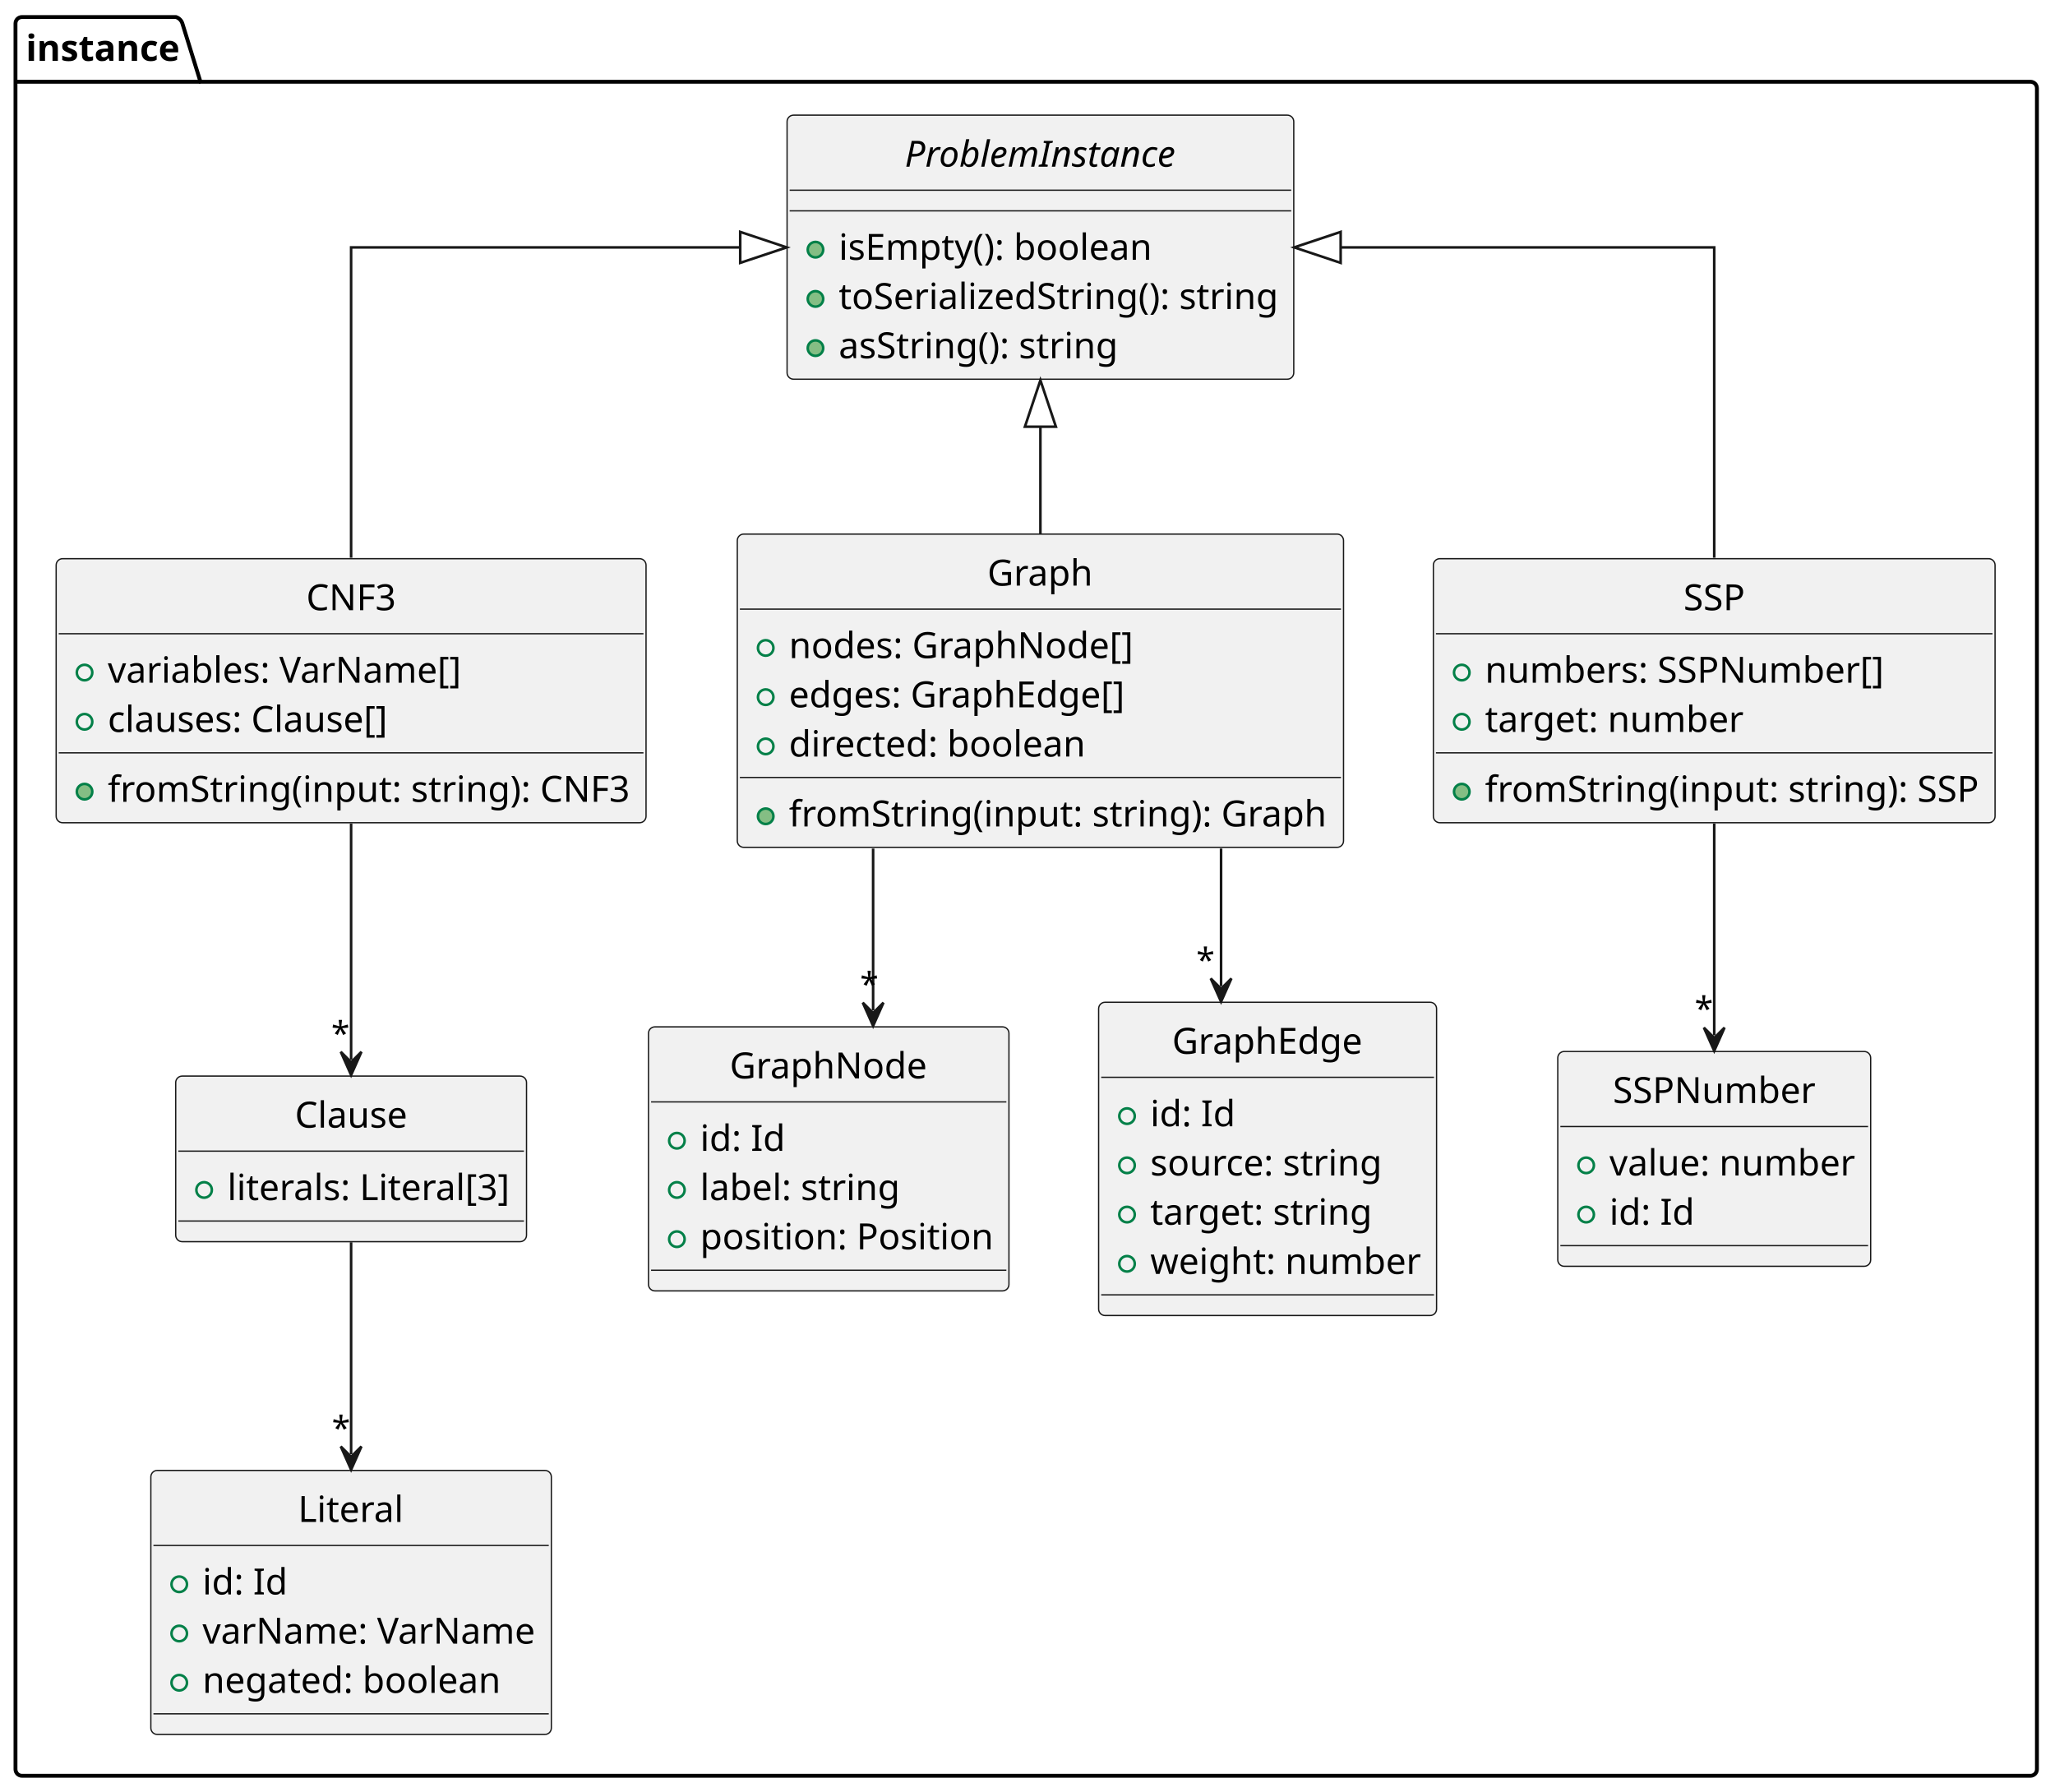
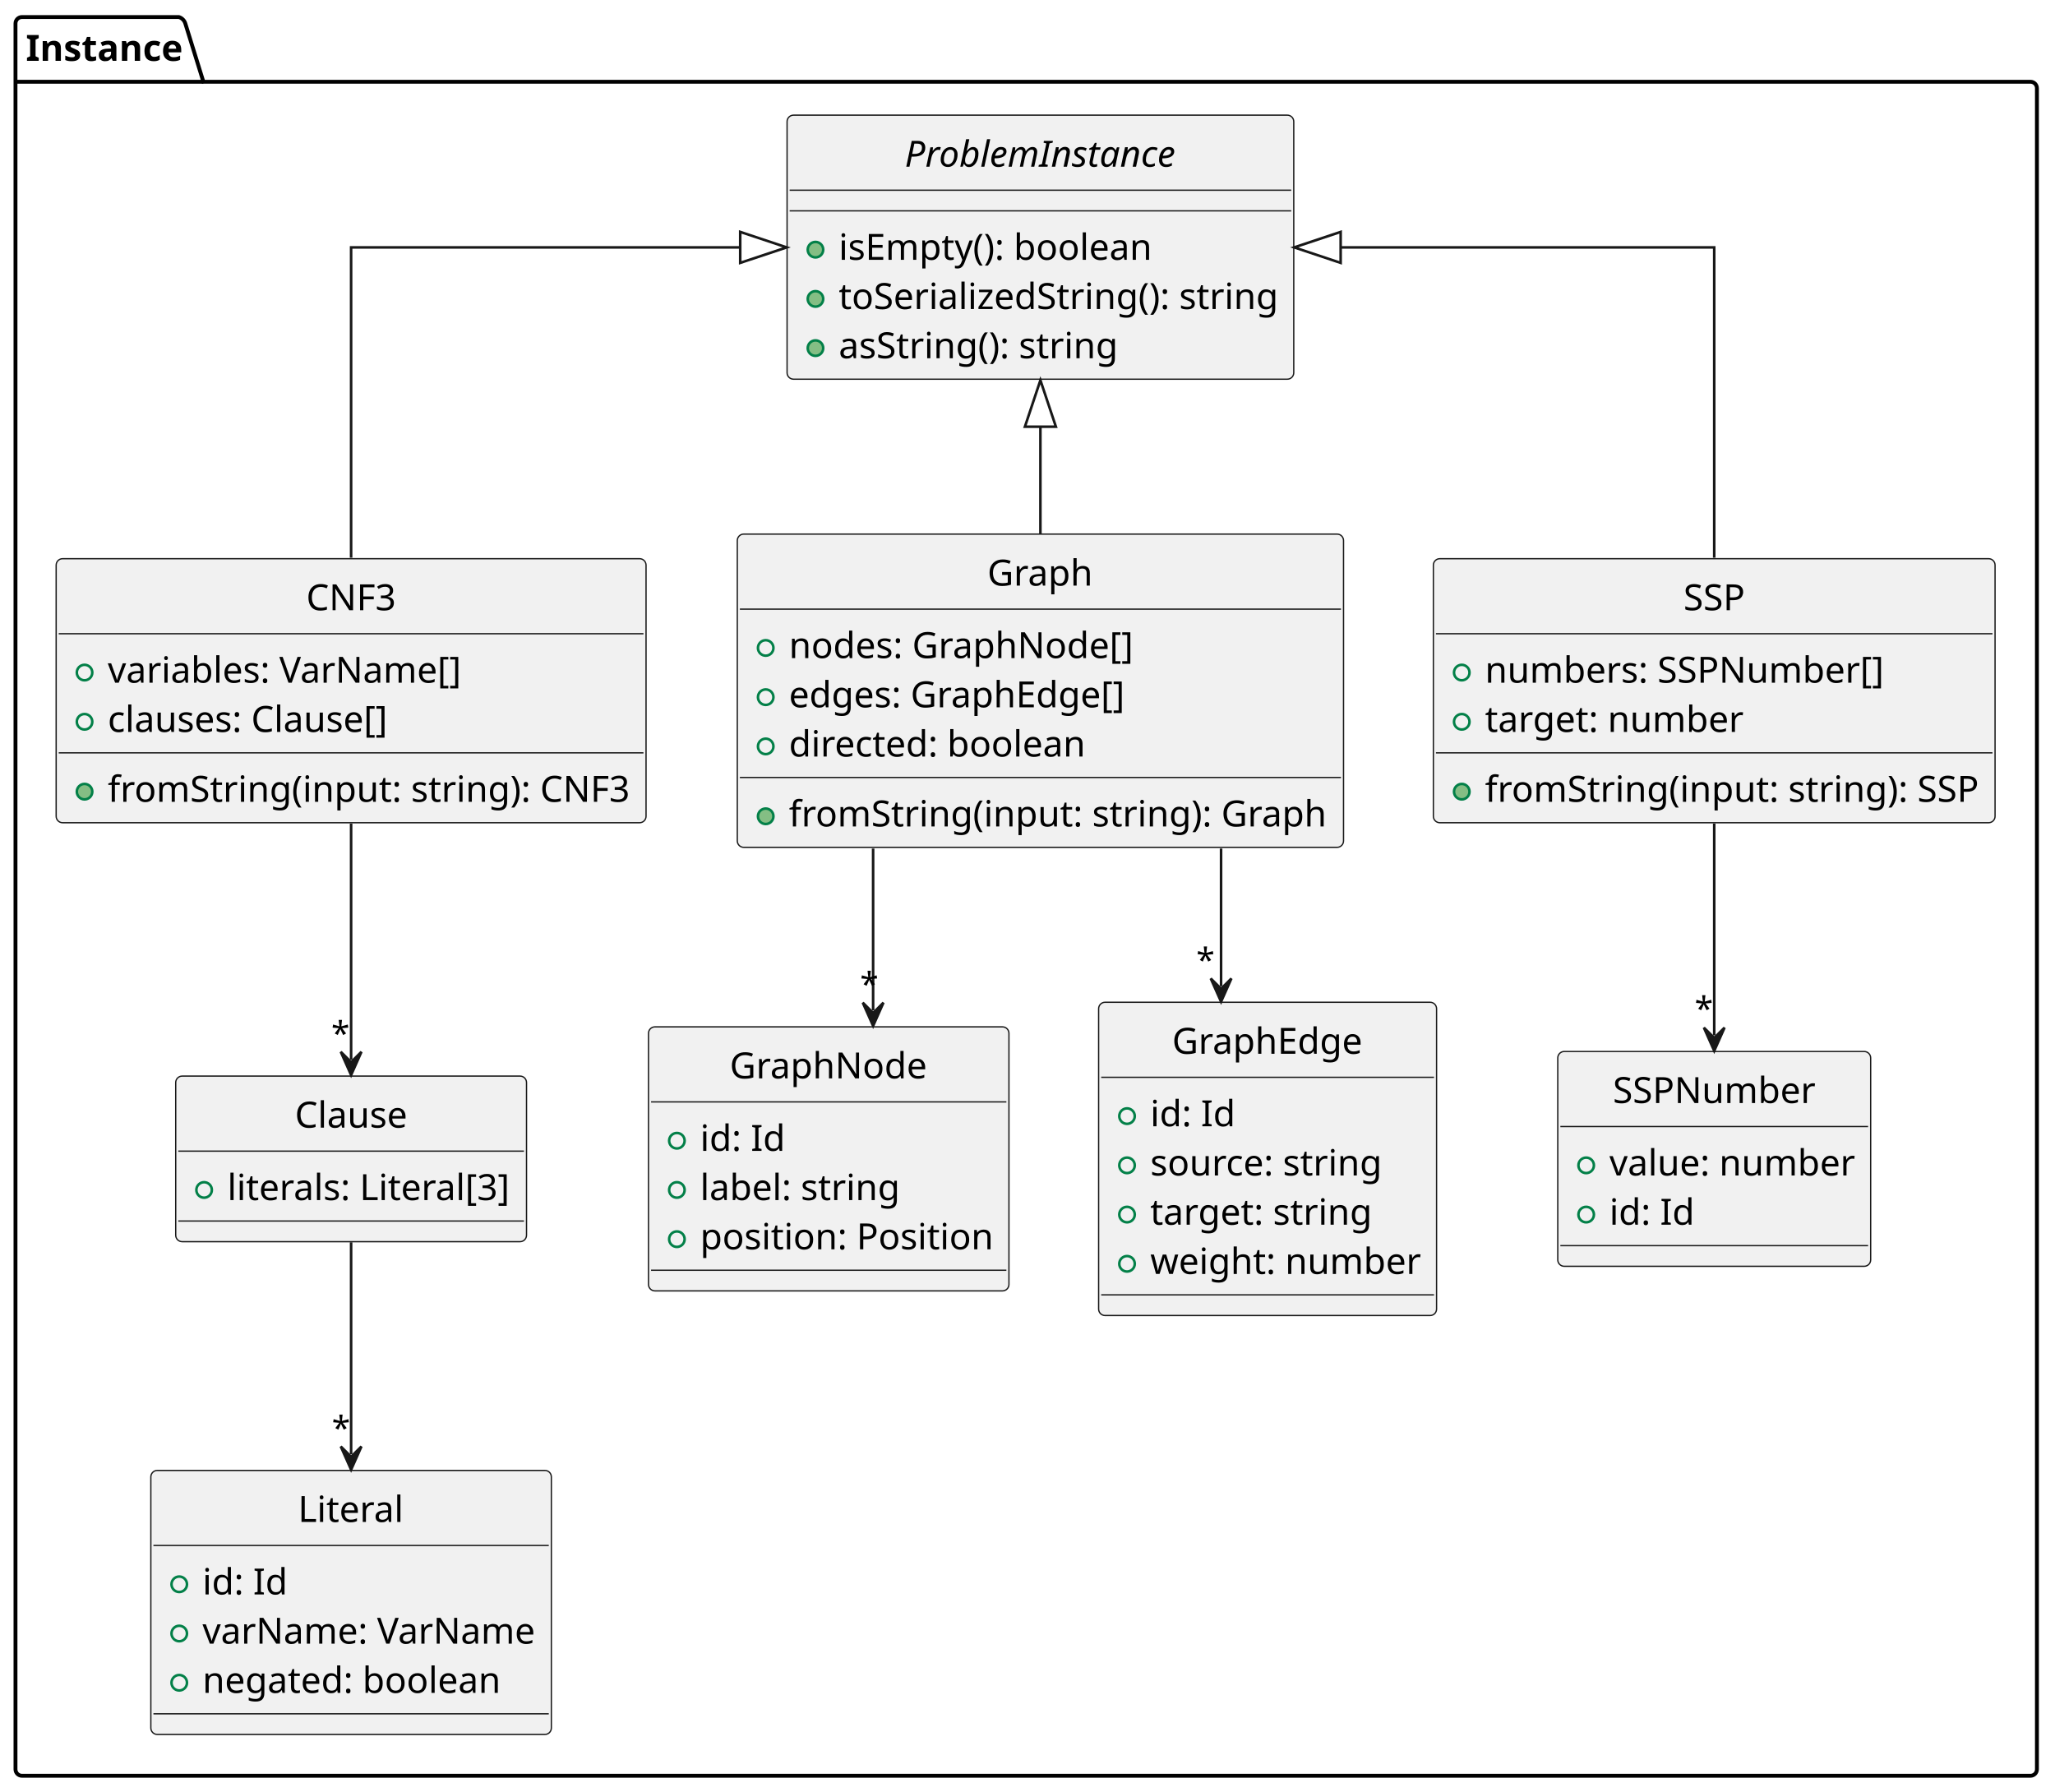
<svg xmlns="http://www.w3.org/2000/svg" contentStyleType="text/css" data-diagram-type="CLASS" height="694px" preserveAspectRatio="none" style="width:796px;height:694px;background:#FFFFFF;" version="1.1" viewBox="0 0 796 694" width="796px" zoomAndPan="magnify">
  <defs />
  <g>
-     <g class="cluster" data-qualified-name="instance" data-source-line="4" id="ent0002">
-       <path d="M8.5,6.602 L68.146,6.602 A3.75,3.75 0 0 1 70.646,9.102 L77.646,31.67 L786.5,31.67 A2.5,2.5 0 0 1 789,34.17 L789,685.322 A2.5,2.5 0 0 1 786.5,687.822 L8.5,687.822 A2.5,2.5 0 0 1 6,685.322 L6,9.102 A2.5,2.5 0 0 1 8.5,6.602" fill="none" style="stroke:#000000;stroke-width:1.5;" />
-       <line style="stroke:#000000;stroke-width:1.5;" x1="6" x2="77.646" y1="31.67" y2="31.67" />
-       <text fill="#000000" font-family="sans-serif" font-size="14" font-weight="bold" lengthAdjust="spacing" textLength="58.646" x="10" y="23.568">instance</text>
-     </g>
-     <g class="entity" data-qualified-name="instance.ProblemInstance" data-source-line="5" id="ent0003">
+     <g class="cluster" data-qualified-name="Instance" data-source-line="4" id="ent0002">
+       <path d="M8.5,6.602 L69.28,6.602 A3.75,3.75 0 0 1 71.78,9.102 L78.78,31.67 L786.5,31.67 A2.5,2.5 0 0 1 789,34.17 L789,685.322 A2.5,2.5 0 0 1 786.5,687.822 L8.5,687.822 A2.5,2.5 0 0 1 6,685.322 L6,9.102 A2.5,2.5 0 0 1 8.5,6.602" fill="none" style="stroke:#000000;stroke-width:1.5;" />
+       <line style="stroke:#000000;stroke-width:1.5;" x1="6" x2="78.78" y1="31.67" y2="31.67" />
+       <text fill="#000000" font-family="sans-serif" font-size="14" font-weight="bold" lengthAdjust="spacing" textLength="59.78" x="10" y="23.568">Instance</text>
+     </g>
+     <g class="entity" data-qualified-name="Instance.ProblemInstance" data-source-line="5" id="ent0003">
      <rect fill="#F1F1F1" height="102.272" rx="2.5" ry="2.5" style="stroke:#181818;stroke-width:0.5;" width="196.267" x="304.87" y="44.602" />
      <text fill="#000000" font-family="sans-serif" font-size="14" font-style="italic" lengthAdjust="spacing" textLength="105.07" x="350.469" y="64.568">ProblemInstance</text>
      <line style="stroke:#181818;stroke-width:0.5;" x1="305.87" x2="500.137" y1="73.67" y2="73.67" />
      <line style="stroke:#181818;stroke-width:0.5;" x1="305.87" x2="500.137" y1="81.67" y2="81.67" />
      <g data-visibility-modifier="PUBLIC_METHOD">
        <ellipse cx="315.87" cy="96.704" fill="#84BE84" rx="3" ry="3" style="stroke:#038048;stroke-width:1;" />
      </g>
      <text fill="#000000" font-family="sans-serif" font-size="14" lengthAdjust="spacing" textLength="121.352" x="324.87" y="100.636">isEmpty(): boolean</text>
      <g data-visibility-modifier="PUBLIC_METHOD">
        <ellipse cx="315.87" cy="115.772" fill="#84BE84" rx="3" ry="3" style="stroke:#038048;stroke-width:1;" />
      </g>
      <text fill="#000000" font-family="sans-serif" font-size="14" lengthAdjust="spacing" textLength="170.267" x="324.87" y="119.704">toSerializedString(): string</text>
      <g data-visibility-modifier="PUBLIC_METHOD">
        <ellipse cx="315.87" cy="134.84" fill="#84BE84" rx="3" ry="3" style="stroke:#038048;stroke-width:1;" />
      </g>
      <text fill="#000000" font-family="sans-serif" font-size="14" lengthAdjust="spacing" textLength="108.164" x="324.87" y="138.772">asString(): string</text>
    </g>
-     <g class="entity" data-qualified-name="instance.CNF3" data-source-line="11" id="ent0004">
+     <g class="entity" data-qualified-name="Instance.CNF3" data-source-line="11" id="ent0004">
      <rect fill="#F1F1F1" height="102.272" rx="2.5" ry="2.5" style="stroke:#181818;stroke-width:0.5;" width="228.495" x="21.75" y="216.402" />
      <text fill="#000000" font-family="sans-serif" font-size="14" lengthAdjust="spacing" textLength="34.762" x="118.617" y="236.368">CNF3</text>
      <line style="stroke:#181818;stroke-width:0.5;" x1="22.75" x2="249.245" y1="245.47" y2="245.47" />
      <g data-visibility-modifier="PUBLIC_FIELD">
        <ellipse cx="32.75" cy="260.504" fill="none" rx="3" ry="3" style="stroke:#038048;stroke-width:1;" />
      </g>
      <text fill="#000000" font-family="sans-serif" font-size="14" lengthAdjust="spacing" textLength="137.157" x="41.75" y="264.436">variables: VarName[]</text>
      <g data-visibility-modifier="PUBLIC_FIELD">
        <ellipse cx="32.75" cy="279.572" fill="none" rx="3" ry="3" style="stroke:#038048;stroke-width:1;" />
      </g>
      <text fill="#000000" font-family="sans-serif" font-size="14" lengthAdjust="spacing" textLength="108.318" x="41.75" y="283.504">clauses: Clause[]</text>
      <line style="stroke:#181818;stroke-width:0.5;" x1="22.75" x2="249.245" y1="291.606" y2="291.606" />
      <g data-visibility-modifier="PUBLIC_METHOD">
        <ellipse cx="32.75" cy="306.64" fill="#84BE84" rx="3" ry="3" style="stroke:#038048;stroke-width:1;" />
      </g>
      <text fill="#000000" font-family="sans-serif" font-size="14" lengthAdjust="spacing" textLength="202.495" x="41.75" y="310.572">fromString(input: string): CNF3</text>
    </g>
-     <g class="entity" data-qualified-name="instance.Graph" data-source-line="17" id="ent0006">
+     <g class="entity" data-qualified-name="Instance.Graph" data-source-line="17" id="ent0006">
      <rect fill="#F1F1F1" height="121.34" rx="2.5" ry="2.5" style="stroke:#181818;stroke-width:0.5;" width="234.823" x="285.59" y="206.872" />
      <text fill="#000000" font-family="sans-serif" font-size="14" lengthAdjust="spacing" textLength="41.09" x="382.457" y="226.838">Graph</text>
      <line style="stroke:#181818;stroke-width:0.5;" x1="286.59" x2="519.413" y1="235.94" y2="235.94" />
      <g data-visibility-modifier="PUBLIC_FIELD">
        <ellipse cx="296.59" cy="250.974" fill="none" rx="3" ry="3" style="stroke:#038048;stroke-width:1;" />
      </g>
      <text fill="#000000" font-family="sans-serif" font-size="14" lengthAdjust="spacing" textLength="133.643" x="305.59" y="254.906">nodes: GraphNode[]</text>
      <g data-visibility-modifier="PUBLIC_FIELD">
        <ellipse cx="296.59" cy="270.042" fill="none" rx="3" ry="3" style="stroke:#038048;stroke-width:1;" />
      </g>
      <text fill="#000000" font-family="sans-serif" font-size="14" lengthAdjust="spacing" textLength="130.311" x="305.59" y="273.974">edges: GraphEdge[]</text>
      <g data-visibility-modifier="PUBLIC_FIELD">
        <ellipse cx="296.59" cy="289.11" fill="none" rx="3" ry="3" style="stroke:#038048;stroke-width:1;" />
      </g>
      <text fill="#000000" font-family="sans-serif" font-size="14" lengthAdjust="spacing" textLength="115.136" x="305.59" y="293.042">directed: boolean</text>
      <line style="stroke:#181818;stroke-width:0.5;" x1="286.59" x2="519.413" y1="301.144" y2="301.144" />
      <g data-visibility-modifier="PUBLIC_METHOD">
        <ellipse cx="296.59" cy="316.178" fill="#84BE84" rx="3" ry="3" style="stroke:#038048;stroke-width:1;" />
      </g>
      <text fill="#000000" font-family="sans-serif" font-size="14" lengthAdjust="spacing" textLength="208.823" x="305.59" y="320.11">fromString(input: string): Graph</text>
    </g>
-     <g class="entity" data-qualified-name="instance.SSP" data-source-line="24" id="ent0008">
+     <g class="entity" data-qualified-name="Instance.SSP" data-source-line="24" id="ent0008">
      <rect fill="#F1F1F1" height="102.272" rx="2.5" ry="2.5" style="stroke:#181818;stroke-width:0.5;" width="217.575" x="555.21" y="216.402" />
      <text fill="#000000" font-family="sans-serif" font-size="14" lengthAdjust="spacing" textLength="23.842" x="652.077" y="236.368">SSP</text>
      <line style="stroke:#181818;stroke-width:0.5;" x1="556.21" x2="771.785" y1="245.47" y2="245.47" />
      <g data-visibility-modifier="PUBLIC_FIELD">
        <ellipse cx="566.21" cy="260.504" fill="none" rx="3" ry="3" style="stroke:#038048;stroke-width:1;" />
      </g>
      <text fill="#000000" font-family="sans-serif" font-size="14" lengthAdjust="spacing" textLength="154.503" x="575.21" y="264.436">numbers: SSPNumber[]</text>
      <g data-visibility-modifier="PUBLIC_FIELD">
        <ellipse cx="566.21" cy="279.572" fill="none" rx="3" ry="3" style="stroke:#038048;stroke-width:1;" />
      </g>
      <text fill="#000000" font-family="sans-serif" font-size="14" lengthAdjust="spacing" textLength="100.324" x="575.21" y="283.504">target: number</text>
      <line style="stroke:#181818;stroke-width:0.5;" x1="556.21" x2="771.785" y1="291.606" y2="291.606" />
      <g data-visibility-modifier="PUBLIC_METHOD">
        <ellipse cx="566.21" cy="306.64" fill="#84BE84" rx="3" ry="3" style="stroke:#038048;stroke-width:1;" />
      </g>
      <text fill="#000000" font-family="sans-serif" font-size="14" lengthAdjust="spacing" textLength="191.575" x="575.21" y="310.572">fromString(input: string): SSP</text>
    </g>
-     <g class="entity" data-qualified-name="instance.Literal" data-source-line="30" id="ent0010">
+     <g class="entity" data-qualified-name="Instance.Literal" data-source-line="30" id="ent0010">
      <rect fill="#F1F1F1" height="102.272" rx="2.5" ry="2.5" style="stroke:#181818;stroke-width:0.5;" width="155.136" x="58.43" y="569.552" />
      <text fill="#000000" font-family="sans-serif" font-size="14" lengthAdjust="spacing" textLength="41.146" x="115.425" y="589.518">Literal</text>
      <line style="stroke:#181818;stroke-width:0.5;" x1="59.43" x2="212.565" y1="598.62" y2="598.62" />
      <g data-visibility-modifier="PUBLIC_FIELD">
        <ellipse cx="69.43" cy="613.654" fill="none" rx="3" ry="3" style="stroke:#038048;stroke-width:1;" />
      </g>
      <text fill="#000000" font-family="sans-serif" font-size="14" lengthAdjust="spacing" textLength="32.97" x="78.43" y="617.586">id: Id</text>
      <g data-visibility-modifier="PUBLIC_FIELD">
        <ellipse cx="69.43" cy="632.722" fill="none" rx="3" ry="3" style="stroke:#038048;stroke-width:1;" />
      </g>
      <text fill="#000000" font-family="sans-serif" font-size="14" lengthAdjust="spacing" textLength="129.136" x="78.43" y="636.654">varName: VarName</text>
      <g data-visibility-modifier="PUBLIC_FIELD">
        <ellipse cx="69.43" cy="651.79" fill="none" rx="3" ry="3" style="stroke:#038048;stroke-width:1;" />
      </g>
      <text fill="#000000" font-family="sans-serif" font-size="14" lengthAdjust="spacing" textLength="115.528" x="78.43" y="655.722">negated: boolean</text>
      <line style="stroke:#181818;stroke-width:0.5;" x1="59.43" x2="212.565" y1="663.824" y2="663.824" />
    </g>
-     <g class="entity" data-qualified-name="instance.Clause" data-source-line="36" id="ent0011">
+     <g class="entity" data-qualified-name="Instance.Clause" data-source-line="36" id="ent0011">
      <rect fill="#F1F1F1" height="64.136" rx="2.5" ry="2.5" style="stroke:#181818;stroke-width:0.5;" width="135.886" x="68.06" y="416.812" />
      <text fill="#000000" font-family="sans-serif" font-size="14" lengthAdjust="spacing" textLength="43.568" x="114.219" y="436.778">Clause</text>
      <line style="stroke:#181818;stroke-width:0.5;" x1="69.06" x2="202.946" y1="445.88" y2="445.88" />
      <g data-visibility-modifier="PUBLIC_FIELD">
        <ellipse cx="79.06" cy="460.914" fill="none" rx="3" ry="3" style="stroke:#038048;stroke-width:1;" />
      </g>
      <text fill="#000000" font-family="sans-serif" font-size="14" lengthAdjust="spacing" textLength="109.886" x="88.06" y="464.846">literals: Literal[3]</text>
      <line style="stroke:#181818;stroke-width:0.5;" x1="69.06" x2="202.946" y1="472.948" y2="472.948" />
    </g>
-     <g class="entity" data-qualified-name="instance.GraphNode" data-source-line="40" id="ent0012">
+     <g class="entity" data-qualified-name="Instance.GraphNode" data-source-line="40" id="ent0012">
      <rect fill="#F1F1F1" height="102.272" rx="2.5" ry="2.5" style="stroke:#181818;stroke-width:0.5;" width="139.624" x="251.19" y="397.742" />
      <text fill="#000000" font-family="sans-serif" font-size="14" lengthAdjust="spacing" textLength="76.706" x="282.649" y="417.708">GraphNode</text>
      <line style="stroke:#181818;stroke-width:0.5;" x1="252.19" x2="389.814" y1="426.81" y2="426.81" />
      <g data-visibility-modifier="PUBLIC_FIELD">
        <ellipse cx="262.19" cy="441.844" fill="none" rx="3" ry="3" style="stroke:#038048;stroke-width:1;" />
      </g>
      <text fill="#000000" font-family="sans-serif" font-size="14" lengthAdjust="spacing" textLength="32.97" x="271.19" y="445.776">id: Id</text>
      <g data-visibility-modifier="PUBLIC_FIELD">
        <ellipse cx="262.19" cy="460.912" fill="none" rx="3" ry="3" style="stroke:#038048;stroke-width:1;" />
      </g>
      <text fill="#000000" font-family="sans-serif" font-size="14" lengthAdjust="spacing" textLength="77.392" x="271.19" y="464.844">label: string</text>
      <g data-visibility-modifier="PUBLIC_FIELD">
        <ellipse cx="262.19" cy="479.98" fill="none" rx="3" ry="3" style="stroke:#038048;stroke-width:1;" />
      </g>
      <text fill="#000000" font-family="sans-serif" font-size="14" lengthAdjust="spacing" textLength="113.624" x="271.19" y="483.912">position: Position</text>
      <line style="stroke:#181818;stroke-width:0.5;" x1="252.19" x2="389.814" y1="492.014" y2="492.014" />
    </g>
-     <g class="entity" data-qualified-name="instance.GraphEdge" data-source-line="46" id="ent0013">
+     <g class="entity" data-qualified-name="Instance.GraphEdge" data-source-line="46" id="ent0013">
      <rect fill="#F1F1F1" height="121.34" rx="2.5" ry="2.5" style="stroke:#181818;stroke-width:0.5;" width="130.902" x="425.55" y="388.212" />
      <text fill="#000000" font-family="sans-serif" font-size="14" lengthAdjust="spacing" textLength="73.99" x="454.006" y="408.178">GraphEdge</text>
      <line style="stroke:#181818;stroke-width:0.5;" x1="426.55" x2="555.452" y1="417.28" y2="417.28" />
      <g data-visibility-modifier="PUBLIC_FIELD">
        <ellipse cx="436.55" cy="432.314" fill="none" rx="3" ry="3" style="stroke:#038048;stroke-width:1;" />
      </g>
      <text fill="#000000" font-family="sans-serif" font-size="14" lengthAdjust="spacing" textLength="32.97" x="445.55" y="436.246">id: Id</text>
      <g data-visibility-modifier="PUBLIC_FIELD">
        <ellipse cx="436.55" cy="451.382" fill="none" rx="3" ry="3" style="stroke:#038048;stroke-width:1;" />
      </g>
      <text fill="#000000" font-family="sans-serif" font-size="14" lengthAdjust="spacing" textLength="90.034" x="445.55" y="455.314">source: string</text>
      <g data-visibility-modifier="PUBLIC_FIELD">
        <ellipse cx="436.55" cy="470.45" fill="none" rx="3" ry="3" style="stroke:#038048;stroke-width:1;" />
      </g>
      <text fill="#000000" font-family="sans-serif" font-size="14" lengthAdjust="spacing" textLength="86.058" x="445.55" y="474.382">target: string</text>
      <g data-visibility-modifier="PUBLIC_FIELD">
        <ellipse cx="436.55" cy="489.518" fill="none" rx="3" ry="3" style="stroke:#038048;stroke-width:1;" />
      </g>
      <text fill="#000000" font-family="sans-serif" font-size="14" lengthAdjust="spacing" textLength="104.902" x="445.55" y="493.45">weight: number</text>
      <line style="stroke:#181818;stroke-width:0.5;" x1="426.55" x2="555.452" y1="501.552" y2="501.552" />
    </g>
-     <g class="entity" data-qualified-name="instance.SSPNumber" data-source-line="53" id="ent0014">
+     <g class="entity" data-qualified-name="Instance.SSPNumber" data-source-line="53" id="ent0014">
      <rect fill="#F1F1F1" height="83.204" rx="2.5" ry="2.5" style="stroke:#181818;stroke-width:0.5;" width="121.2" x="603.4" y="407.282" />
      <text fill="#000000" font-family="sans-serif" font-size="14" lengthAdjust="spacing" textLength="78.512" x="624.744" y="427.248">SSPNumber</text>
      <line style="stroke:#181818;stroke-width:0.5;" x1="604.4" x2="723.6" y1="436.35" y2="436.35" />
      <g data-visibility-modifier="PUBLIC_FIELD">
        <ellipse cx="614.4" cy="451.384" fill="none" rx="3" ry="3" style="stroke:#038048;stroke-width:1;" />
      </g>
      <text fill="#000000" font-family="sans-serif" font-size="14" lengthAdjust="spacing" textLength="95.2" x="623.4" y="455.316">value: number</text>
      <g data-visibility-modifier="PUBLIC_FIELD">
        <ellipse cx="614.4" cy="470.452" fill="none" rx="3" ry="3" style="stroke:#038048;stroke-width:1;" />
      </g>
      <text fill="#000000" font-family="sans-serif" font-size="14" lengthAdjust="spacing" textLength="32.97" x="623.4" y="474.384">id: Id</text>
      <line style="stroke:#181818;stroke-width:0.5;" x1="604.4" x2="723.6" y1="482.486" y2="482.486" />
    </g>
    <g class="link" data-entity-1="ent0003" data-entity-2="ent0004" data-link-type="extension" data-source-line="12" id="lnk5">
      <path d="M286.72,95.822 C210.59,95.822 136,95.822 136,95.822 C136,95.822 136,165.442 136,216.022" fill="none" id="ProblemInstance-backto-CNF3" style="stroke:#181818;stroke-width:1;" />
      <polygon fill="none" points="304.72,95.822,286.72,89.822,286.72,101.822,304.72,95.822" style="stroke:#181818;stroke-width:1;" />
    </g>
    <g class="link" data-entity-1="ent0003" data-entity-2="ent0006" data-link-type="extension" data-source-line="18" id="lnk7">
      <path d="M403,165.282 C403,183.962 403,187.242 403,206.652" fill="none" id="ProblemInstance-backto-Graph" style="stroke:#181818;stroke-width:1;" />
      <polygon fill="none" points="403,147.282,397,165.282,409,165.282,403,147.282" style="stroke:#181818;stroke-width:1;" />
    </g>
    <g class="link" data-entity-1="ent0003" data-entity-2="ent0008" data-link-type="extension" data-source-line="25" id="lnk9">
      <path d="M519.3,95.822 C593.29,95.822 664,95.822 664,95.822 C664,95.822 664,165.442 664,216.022" fill="none" id="ProblemInstance-backto-SSP" style="stroke:#181818;stroke-width:1;" />
      <polygon fill="none" points="501.3,95.822,519.3,101.822,519.3,89.822,501.3,95.822" style="stroke:#181818;stroke-width:1;" />
    </g>
    <g class="link" data-entity-1="ent0004" data-entity-2="ent0011" data-link-type="dependency" data-source-line="58" id="lnk15">
      <path codeLine="58" d="M136,319.022 C136,350.332 136,383.362 136,410.412" fill="none" id="CNF3-to-Clause" style="stroke:#181818;stroke-width:1;" />
      <polygon fill="#181818" points="136,416.412,140,407.412,136,411.412,132,407.412,136,416.412" style="stroke:#181818;stroke-width:1;" />
      <text fill="#000000" font-family="sans-serif" font-size="13" lengthAdjust="spacing" textLength="7.163" x="128.294" y="404.932">*</text>
    </g>
    <g class="link" data-entity-1="ent0011" data-entity-2="ent0010" data-link-type="dependency" data-source-line="59" id="lnk16">
      <path codeLine="59" d="M136,481.192 C136,505.982 136,534.682 136,563.272" fill="none" id="Clause-to-Literal" style="stroke:#181818;stroke-width:1;" />
      <polygon fill="#181818" points="136,569.272,140,560.272,136,564.272,132,560.272,136,569.272" style="stroke:#181818;stroke-width:1;" />
      <text fill="#000000" font-family="sans-serif" font-size="13" lengthAdjust="spacing" textLength="7.163" x="128.52" y="557.793">*</text>
    </g>
    <g class="link" data-entity-1="ent0006" data-entity-2="ent0012" data-link-type="dependency" data-source-line="60" id="lnk17">
      <path codeLine="60" d="M338.2,328.682 C338.2,350.992 338.2,369.982 338.2,391.372" fill="none" id="Graph-to-GraphNode" style="stroke:#181818;stroke-width:1;" />
      <polygon fill="#181818" points="338.2,397.372,342.2,388.372,338.2,392.372,334.2,388.372,338.2,397.372" style="stroke:#181818;stroke-width:1;" />
      <text fill="#000000" font-family="sans-serif" font-size="13" lengthAdjust="spacing" textLength="7.163" x="333.138" y="385.88">*</text>
    </g>
    <g class="link" data-entity-1="ent0006" data-entity-2="ent0013" data-link-type="dependency" data-source-line="61" id="lnk18">
      <path codeLine="61" d="M472.98,328.682 C472.98,347.802 472.98,362.902 472.98,382.002" fill="none" id="Graph-to-GraphEdge" style="stroke:#181818;stroke-width:1;" />
      <polygon fill="#181818" points="472.98,388.002,476.98,379.002,472.98,383.002,468.98,379.002,472.98,388.002" style="stroke:#181818;stroke-width:1;" />
      <text fill="#000000" font-family="sans-serif" font-size="13" lengthAdjust="spacing" textLength="7.163" x="463.367" y="376.486">*</text>
    </g>
    <g class="link" data-entity-1="ent0008" data-entity-2="ent0014" data-link-type="dependency" data-source-line="62" id="lnk19">
      <path codeLine="62" d="M664,319.022 C664,346.872 664,374.832 664,401.042" fill="none" id="SSP-to-SSPNumber" style="stroke:#181818;stroke-width:1;" />
      <polygon fill="#181818" points="664,407.042,668,398.042,664,402.042,660,398.042,664,407.042" style="stroke:#181818;stroke-width:1;" />
      <text fill="#000000" font-family="sans-serif" font-size="13" lengthAdjust="spacing" textLength="7.163" x="656.413" y="395.347">*</text>
    </g>
  </g>
</svg>
